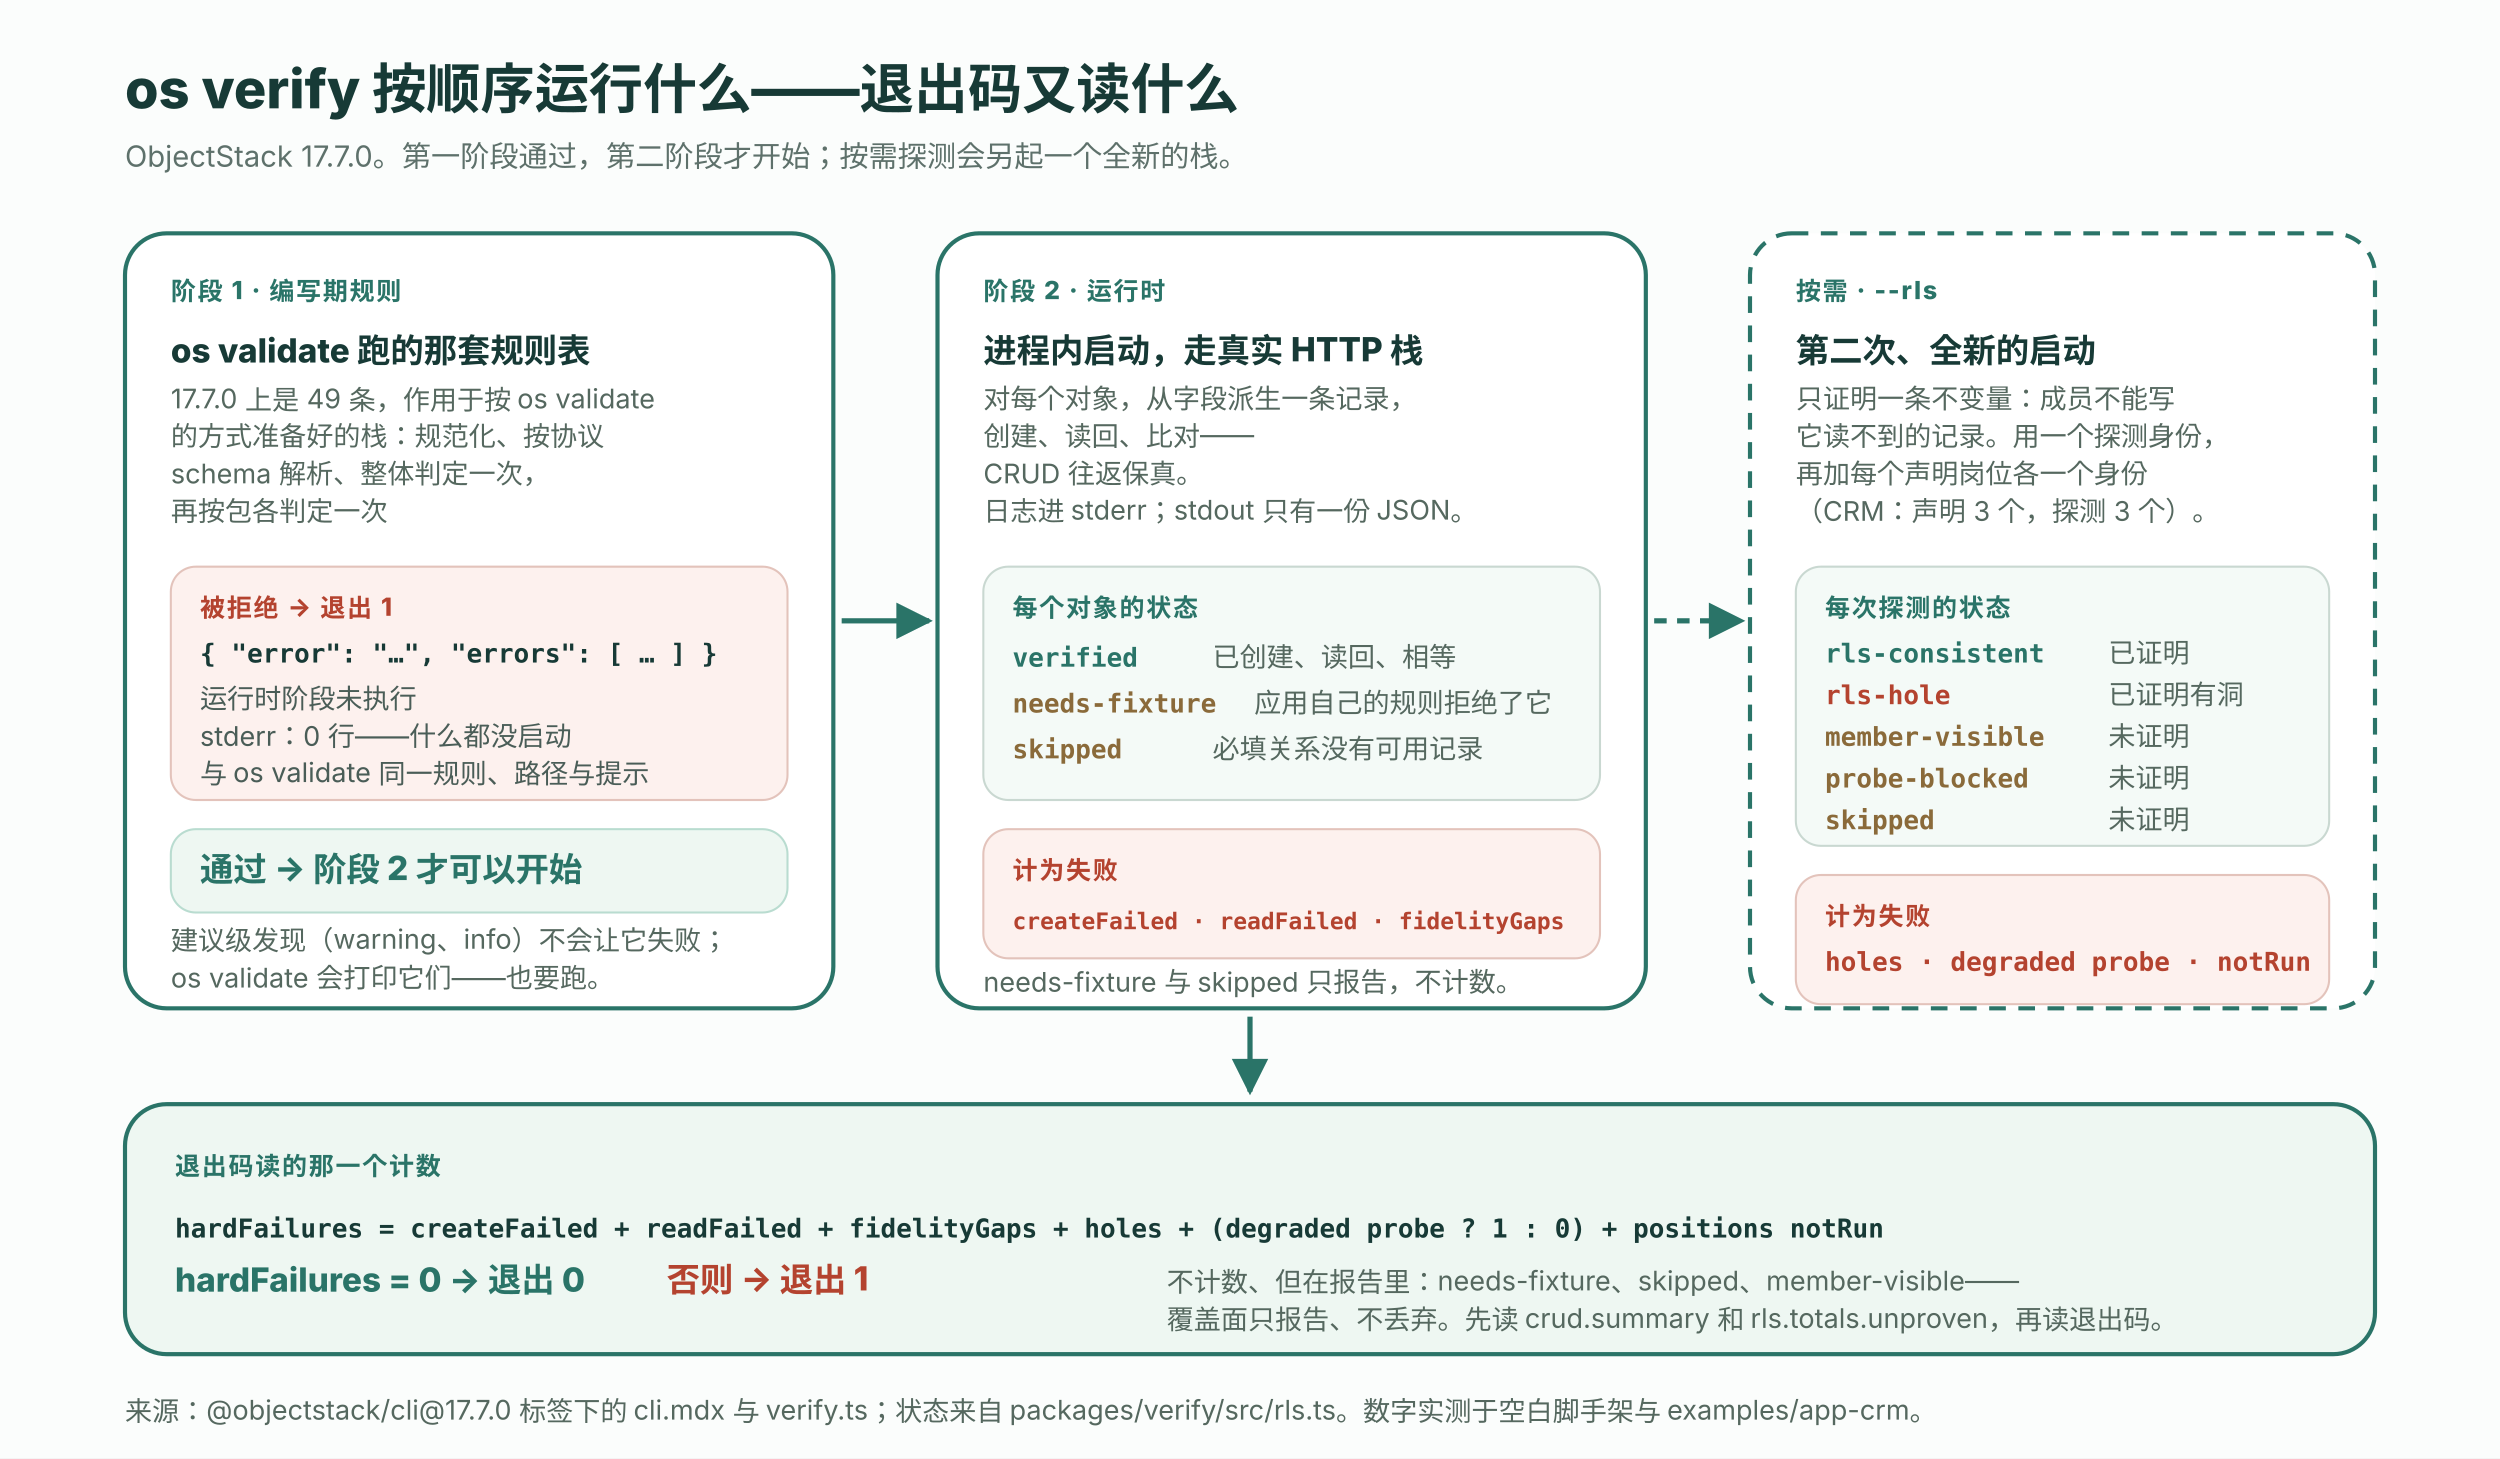
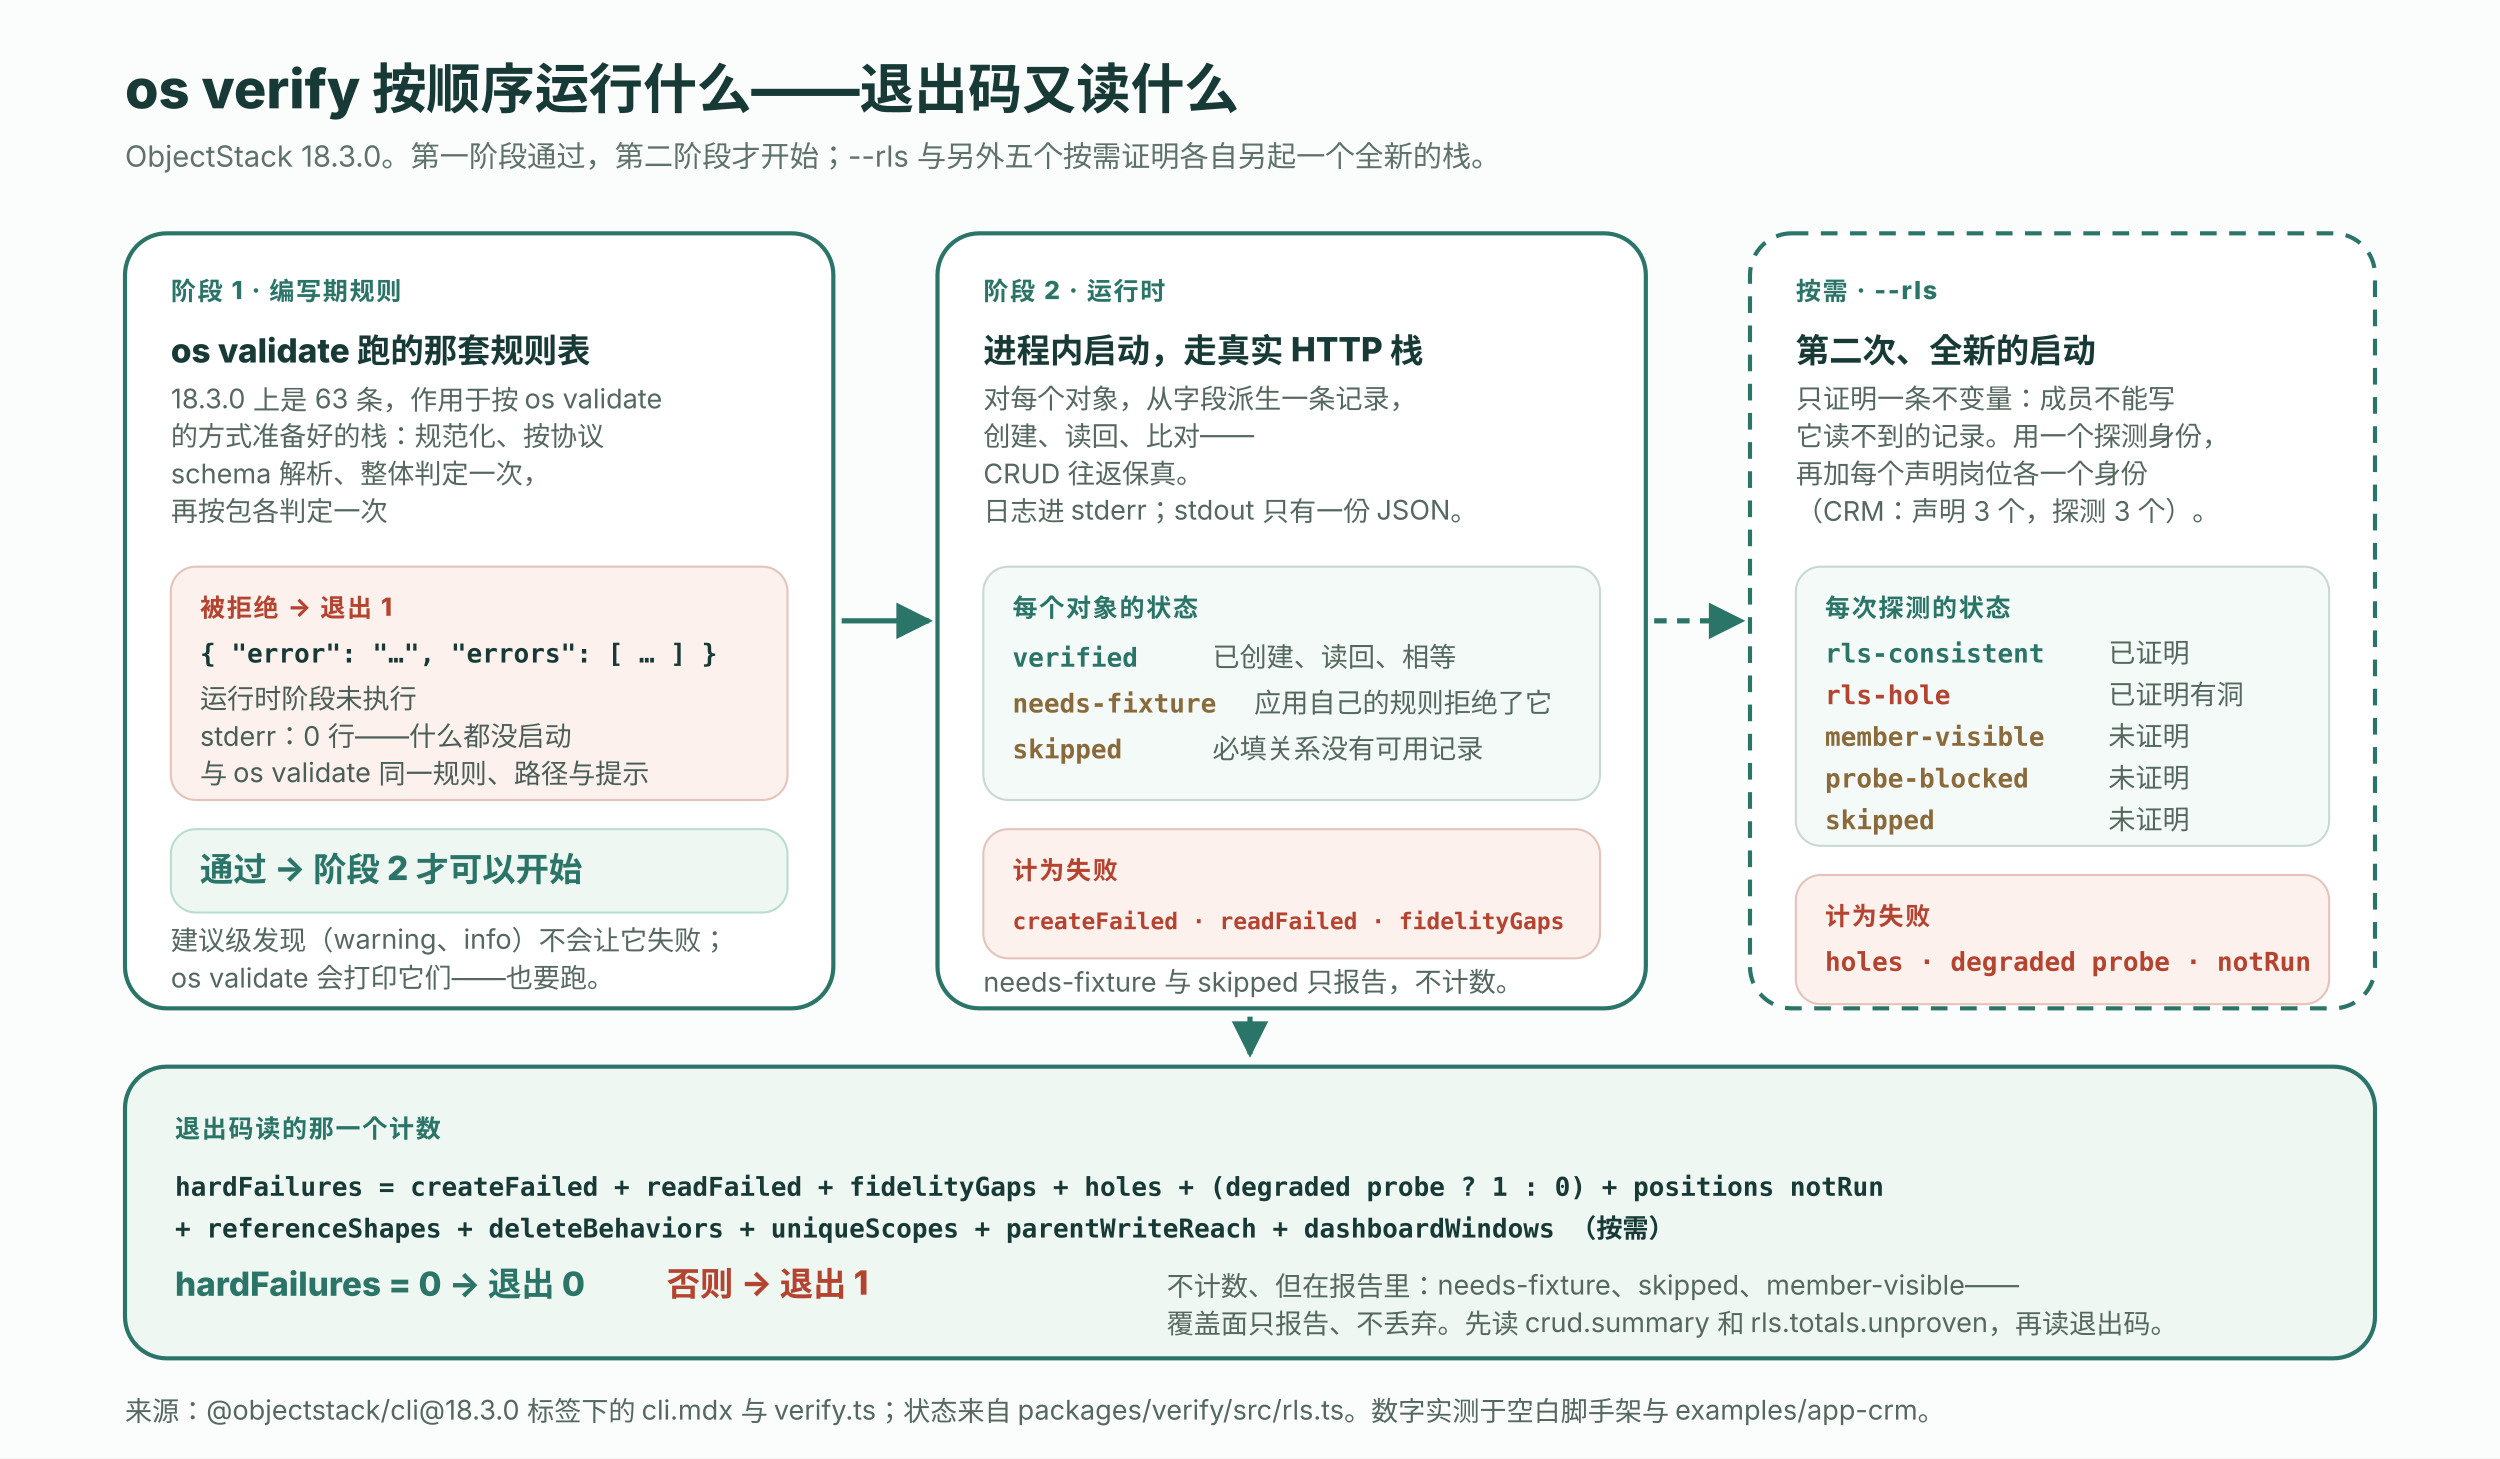
- <svg xmlns="http://www.w3.org/2000/svg" viewBox="0 0 1200 700" role="img" aria-label="17.7.0 上 os verify 按顺序运行什么、退出码读什么。阶段 1 编写期规则：os validate 跑的那套规则表，49 条；被拒绝即退出 1，stdout 上是 error 与 errors[]，stderr 零行，运行时阶段不执行。阶段 2 运行时：进程内启动，对每个对象派生一条记录、经真实 HTTP 栈创建、读回、比对；状态有 verified、needs-fixture、skipped，只有创建、读取与保真失败计数。按需 --rls：全新启动，证明成员不能写它读不到的记录，用一个探测身份和每个声明岗位各一个身份；rls-consistent 与 rls-hole 为已证明，member-visible、probe-blocked、skipped 为未证明。hardFailures 由六项相加，为 0 时退出 0；needs-fixture、skipped、member-visible 只报告、不计数">
+ <svg xmlns="http://www.w3.org/2000/svg" viewBox="0 0 1200 700" role="img" aria-label="18.3.0 上 os verify 按顺序运行什么、退出码读什么。阶段 1 编写期规则：os validate 跑的那套规则表，63 条；被拒绝即退出 1，stdout 上是 error 与 errors[]，stderr 零行，运行时阶段不执行。阶段 2 运行时：进程内启动，每个对象派生一条记录、经真实 HTTP 栈创建、读回、比对；只有创建、读取与保真失败计数。按需 --rls：证明成员不能写它读不到的记录，用一个探测身份和每个声明岗位各一个身份；rls-consistent 与 rls-hole 为已证明，其余为未证明。另有五个按需证明族，各自计入 hardFailures。hardFailures 共十一项，为 0 时退出 0；needs-fixture、skipped、member-visible 只报告、不计数">
  <defs>
    <marker id="arr" viewBox="0 0 10 10" refX="9" refY="5" markerWidth="7" markerHeight="7" orient="auto-start-reverse">
      <path d="M0 0 L10 5 L0 10 z" fill="#2a7468" />
    </marker>
    <style>
      text{font-family:-apple-system,BlinkMacSystemFont,"Segoe UI",sans-serif;fill:#173a36}
      .h{font-size:26px;font-weight:780}
      .note{font-size:14px;fill:#5e716b}
      .cap{font-size:12px;font-weight:780;letter-spacing:.07em;fill:#2a7468}
      .label{font-size:16px;font-weight:760}
      .small{font-size:13px;fill:#55685f}
      .mono{font-family:ui-monospace,SFMono-Regular,Menlo,monospace;font-size:12.5px;font-weight:600;fill:#173a36}
      .ok{fill:#2a7468}
      .red{fill:#b4432f}
      .amber{fill:#8a6a3a}
    </style>
  </defs>
  <rect width="1200" height="700" fill="#fbfdfc" />
  <text x="60" y="52" class="h">os verify 按顺序运行什么——退出码又读什么</text>
-   <text x="60" y="80" class="note">ObjectStack 17.7.0。第一阶段通过，第二阶段才开始；按需探测会另起一个全新的栈。</text>
+   <text x="60" y="80" class="note">ObjectStack 18.3.0。第一阶段通过，第二阶段才开始；--rls 与另外五个按需证明各自另起一个全新的栈。</text>
  <g transform="translate(60 112)">
    <rect width="340" height="372" rx="20" fill="#ffffff" stroke="#2a7468" stroke-width="2" />
    <text x="22" y="32" class="cap">阶段 1 · 编写期规则</text>
    <text x="22" y="62" class="label">os validate 跑的那套规则表</text>
-     <text x="22" y="84" class="small">17.7.0 上是 49 条，作用于按 os validate</text>
+     <text x="22" y="84" class="small">18.3.0 上是 63 条，作用于按 os validate</text>
    <text x="22" y="102" class="small">的方式准备好的栈：规范化、按协议</text>
    <text x="22" y="120" class="small">schema 解析、整体判定一次，</text>
    <text x="22" y="138" class="small">再按包各判定一次</text>
    <g transform="translate(22 160)">
      <rect width="296" height="112" rx="12" fill="#fdf1ee" stroke="#e3c3bb" />
      <text x="14" y="24" class="cap red">被拒绝 → 退出 1</text>
      <text x="14" y="46" class="mono">{ "error": "…", "errors": [ … ] }</text>
      <text x="14" y="68" class="small" style="fill:#4a5d57">运行时阶段未执行</text>
      <text x="14" y="86" class="small" style="fill:#4a5d57">stderr：0 行——什么都没启动</text>
      <text x="14" y="104" class="small" style="fill:#4a5d57">与 os validate 同一规则、路径与提示</text>
    </g>
    <g transform="translate(22 286)">
      <rect width="296" height="40" rx="12" fill="#eef7f2" stroke="#b9dcd0" />
      <text x="14" y="25" class="label ok">通过 → 阶段 2 才可以开始</text>
    </g>
    <text x="22" y="344" class="small">建议级发现（warning、info）不会让它失败；</text>
    <text x="22" y="362" class="small">os validate 会打印它们——也要跑。</text>
  </g>
  <line x1="404" y1="298" x2="446" y2="298" stroke="#2a7468" stroke-width="2.5" marker-end="url(#arr)" />
  <g transform="translate(450 112)">
    <rect width="340" height="372" rx="20" fill="#ffffff" stroke="#2a7468" stroke-width="2" />
    <text x="22" y="32" class="cap">阶段 2 · 运行时</text>
    <text x="22" y="62" class="label">进程内启动，走真实 HTTP 栈</text>
    <text x="22" y="84" class="small">对每个对象，从字段派生一条记录，</text>
    <text x="22" y="102" class="small">创建、读回、比对——</text>
    <text x="22" y="120" class="small">CRUD 往返保真。</text>
    <text x="22" y="138" class="small">日志进 stderr；stdout 只有一份 JSON。</text>
    <g transform="translate(22 160)">
      <rect width="296" height="112" rx="12" fill="#f4faf7" stroke="#c9d8d1" />
      <text x="14" y="24" class="cap">每个对象的状态</text>
      <text x="14" y="48" class="mono ok">verified</text>
      <text x="110" y="48" class="small">已创建、读回、相等</text>
      <text x="14" y="70" class="mono amber">needs-fixture</text>
      <text x="130" y="70" class="small">应用自己的规则拒绝了它</text>
      <text x="14" y="92" class="mono amber">skipped</text>
      <text x="110" y="92" class="small">必填关系没有可用记录</text>
    </g>
    <g transform="translate(22 286)">
      <rect width="296" height="62" rx="12" fill="#fdf1ee" stroke="#e3c3bb" />
      <text x="14" y="24" class="cap red">计为失败</text>
      <text x="14" y="48" class="mono red" style="font-size:11px">createFailed · readFailed · fidelityGaps</text>
    </g>
    <text x="22" y="364" class="small">needs-fixture 与 skipped 只报告，不计数。</text>
  </g>
  <line x1="794" y1="298" x2="836" y2="298" stroke="#2a7468" stroke-width="2.5" stroke-dasharray="6 5" marker-end="url(#arr)" />
  <g transform="translate(840 112)">
    <rect width="300" height="372" rx="20" fill="#ffffff" stroke="#2a7468" stroke-width="2" stroke-dasharray="8 6" />
    <text x="22" y="32" class="cap">按需 · --rls</text>
    <text x="22" y="62" class="label">第二次、全新的启动</text>
    <text x="22" y="84" class="small">只证明一条不变量：成员不能写</text>
    <text x="22" y="102" class="small">它读不到的记录。用一个探测身份，</text>
    <text x="22" y="120" class="small">再加每个声明岗位各一个身份</text>
    <text x="22" y="138" class="small">（CRM：声明 3 个，探测 3 个）。</text>
    <g transform="translate(22 160)">
      <rect width="256" height="134" rx="12" fill="#f4faf7" stroke="#c9d8d1" />
      <text x="14" y="24" class="cap">每次探测的状态</text>
      <text x="14" y="46" class="mono ok">rls-consistent</text>
      <text x="150" y="46" class="small">已证明</text>
      <text x="14" y="66" class="mono red">rls-hole</text>
      <text x="150" y="66" class="small">已证明有洞</text>
      <text x="14" y="86" class="mono amber">member-visible</text>
      <text x="150" y="86" class="small">未证明</text>
      <text x="14" y="106" class="mono amber">probe-blocked</text>
      <text x="150" y="106" class="small">未证明</text>
      <text x="14" y="126" class="mono amber">skipped</text>
      <text x="150" y="126" class="small">未证明</text>
    </g>
    <g transform="translate(22 308)">
      <rect width="256" height="62" rx="12" fill="#fdf1ee" stroke="#e3c3bb" />
      <text x="14" y="24" class="cap red">计为失败</text>
      <text x="14" y="46" class="mono red">holes · degraded probe · notRun</text>
    </g>
  </g>
-   <line x1="600" y1="488" x2="600" y2="524" stroke="#2a7468" stroke-width="2.5" marker-end="url(#arr)" />
-   <g transform="translate(60 530)">
-     <rect width="1080" height="120" rx="20" fill="#eef7f2" stroke="#2a7468" stroke-width="2" />
+   <line x1="600" y1="488" x2="600" y2="506" stroke="#2a7468" stroke-width="2.5" marker-end="url(#arr)" />
+   <g transform="translate(60 512)">
+     <rect width="1080" height="140" rx="20" fill="#eef7f2" stroke="#2a7468" stroke-width="2" />
    <text x="24" y="34" class="cap">退出码读的那一个计数</text>
-     <text x="24" y="64" class="mono">hardFailures = createFailed + readFailed + fidelityGaps + holes + (degraded probe ? 1 : 0) + positions notRun</text>
-     <text x="24" y="90" class="label ok">hardFailures = 0 → 退出 0</text>
-     <text x="260" y="90" class="label red">否则 → 退出 1</text>
-     <text x="500" y="90" class="small">不计数、但在报告里：needs-fixture、skipped、member-visible——</text>
-     <text x="500" y="108" class="small">覆盖面只报告、不丢弃。先读 crud.summary 和 rls.totals.unproven，再读退出码。</text>
+     <text x="24" y="62" class="mono">hardFailures = createFailed + readFailed + fidelityGaps + holes + (degraded probe ? 1 : 0) + positions notRun</text>
+     <text x="24" y="82" class="mono">  + referenceShapes + deleteBehaviors + uniqueScopes + parentWriteReach + dashboardWindows   （按需）</text>
+     <text x="24" y="110" class="label ok">hardFailures = 0 → 退出 0</text>
+     <text x="260" y="110" class="label red">否则 → 退出 1</text>
+     <text x="500" y="110" class="small">不计数、但在报告里：needs-fixture、skipped、member-visible——</text>
+     <text x="500" y="128" class="small">覆盖面只报告、不丢弃。先读 crud.summary 和 rls.totals.unproven，再读退出码。</text>
  </g>
-   <text x="60" y="682" class="small">来源：@objectstack/cli@17.7.0 标签下的 cli.mdx 与 verify.ts；状态来自 packages/verify/src/rls.ts。数字实测于空白脚手架与 examples/app-crm。</text>
+   <text x="60" y="682" class="small">来源：@objectstack/cli@18.3.0 标签下的 cli.mdx 与 verify.ts；状态来自 packages/verify/src/rls.ts。数字实测于空白脚手架与 examples/app-crm。</text>
</svg>
